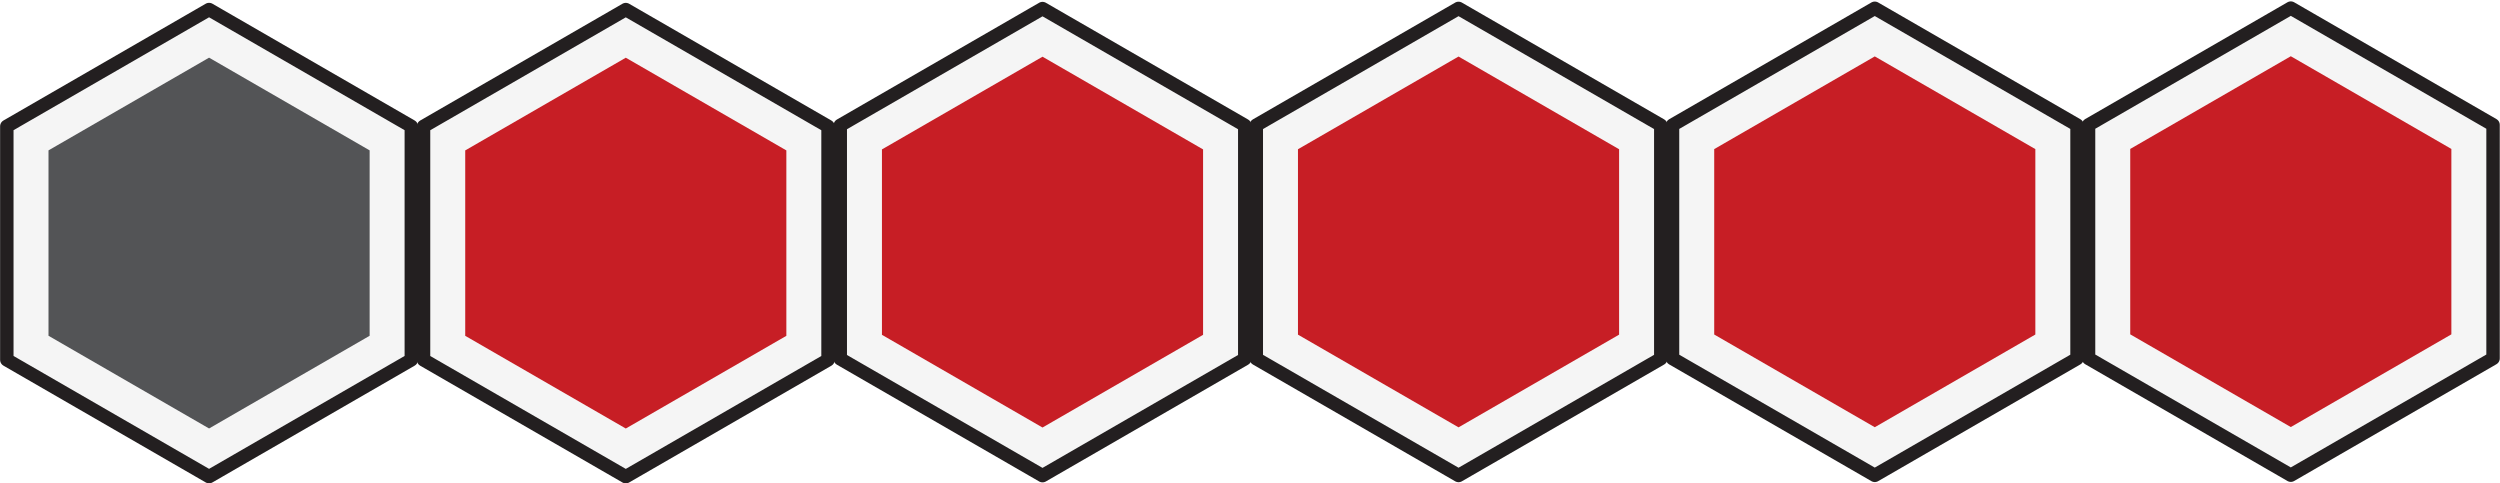
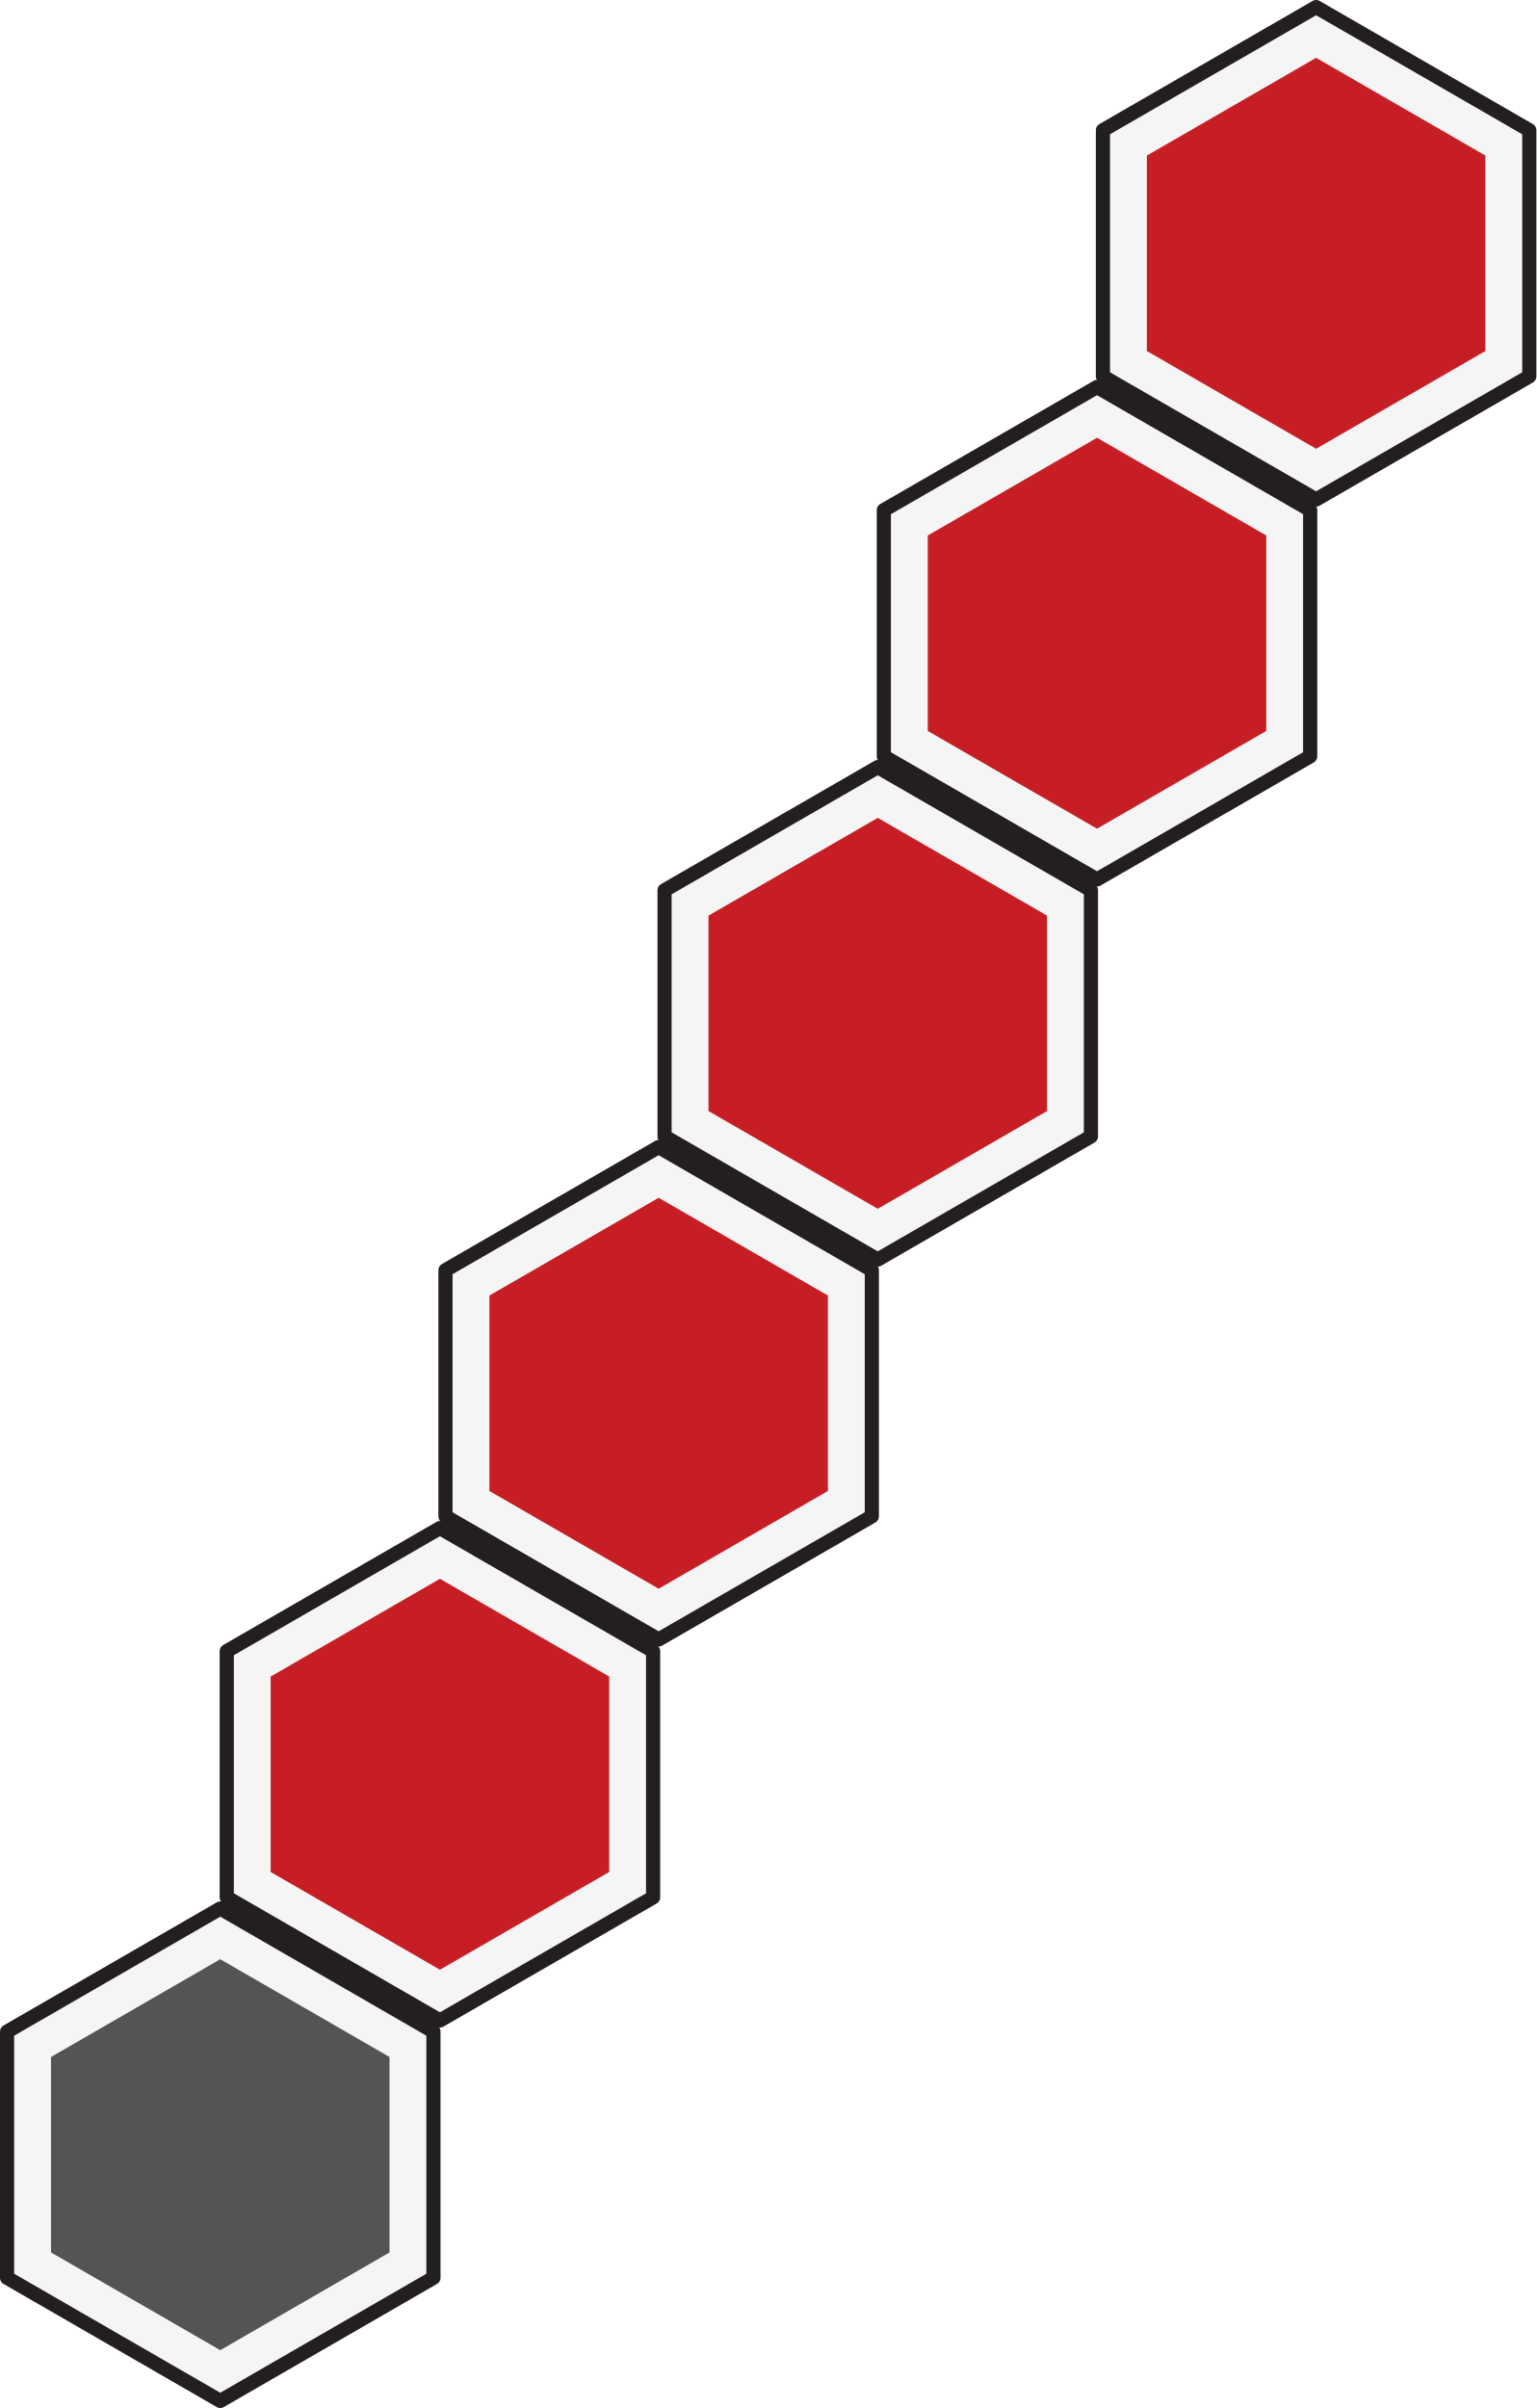
- <svg xmlns="http://www.w3.org/2000/svg" viewBox="84 57 1985 383">
-   <g transform="matrix(1.333333, 0, 0, -1.333333, 50.00002, 449.9997)" id="g4542">
+ <svg xmlns="http://www.w3.org/2000/svg" viewBox="84 57 1157.3 1813.538" version="1.1" id="svg4637" width="1157.3" height="1813.538">
+   <defs id="defs4641" />
+   <g transform="matrix(0.6666665,-1.1547,-1.1547,-0.6666665,323.1219,1952.984)" id="g4542">
    <g transform="translate(270.4375,80.4648)" id="g4544">
      <path id="path4546" style="fill:#f5f5f5;fill-opacity:1;fill-rule:nonzero;stroke:none" d="M 0,0 -120.438,-69.534 -240.875,0 V 139.07 L -120.438,208.604 0,139.07 Z" />
    </g>
    <g id="g4548">
      <g clip-path="url(#clipPath4554)" id="g4550">
        <g transform="translate(270.4375,80.4648)" id="g4556">
          <path id="path4558" style="fill:none;stroke:#231f20;stroke-width:8;stroke-linecap:butt;stroke-linejoin:round;stroke-miterlimit:10;stroke-dasharray:none;stroke-opacity:1" d="M 0,0 -120.438,-69.534 -240.875,0 V 139.07 L -120.438,208.604 0,139.07 Z" />
        </g>
      </g>
    </g>
    <g transform="translate(245.6172,94.7949)" id="g4560">
      <path id="path4562" style="fill:#535456;fill-opacity:1;fill-rule:nonzero;stroke:none" d="M 0,0 -95.617,-55.204 -191.234,0 V 110.41 L -95.617,165.615 0,110.41 Z" />
    </g>
  </g>
-   <g transform="matrix(1.333333, 0, 0, -1.333333, 380.8763, 450.0336)" id="g4493">
+   <g transform="matrix(0.6666665,-1.1547,-1.1547,-0.6666665,488.5894,1666.454)" id="g4493">
    <g transform="translate(270.4375,80.4648)" id="g4495">
      <path id="path4497" style="fill:#f5f5f5;fill-opacity:1;fill-rule:nonzero;stroke:none" d="M 0,0 -120.438,-69.534 -240.875,0 V 139.07 L -120.438,208.604 0,139.07 Z" />
    </g>
    <g id="g4499">
      <g clip-path="url(#clipPath4505)" id="g4501">
        <g transform="translate(270.4375,80.4648)" id="g4507">
          <path id="path4509" style="fill:none;stroke:#231f20;stroke-width:8;stroke-linecap:butt;stroke-linejoin:round;stroke-miterlimit:10;stroke-dasharray:none;stroke-opacity:1" d="M 0,0 -120.438,-69.534 -240.875,0 V 139.07 L -120.438,208.604 0,139.07 Z" />
        </g>
      </g>
    </g>
    <g transform="translate(245.6172,94.7949)" id="g4511">
      <path id="path4513" style="fill:#c71e25;fill-opacity:1;fill-rule:nonzero;stroke:none" d="M 0,0 -95.617,-55.204 -191.235,0 V 110.41 L -95.617,165.615 0,110.41 Z" />
    </g>
  </g>
-   <g transform="matrix(1.333333, 0, 0, -1.333333, 711.7527, 449.2373)" id="g-1">
+   <g transform="matrix(0.6666665,-1.1547,-1.1547,-0.6666665,653.3379,1379.508)" id="g-1">
    <g transform="translate(270.4375,80.4648)" id="g-2">
      <path id="path-1" style="fill:#f5f5f5;fill-opacity:1;fill-rule:nonzero;stroke:none" d="M 0,0 -120.438,-69.534 -240.875,0 V 139.07 L -120.438,208.604 0,139.07 Z" />
    </g>
    <g id="g-3">
      <g clip-path="url(#clipPath4505)" id="g-4">
        <g transform="translate(270.4375,80.4648)" id="g-5">
          <path id="path-2" style="fill:none;stroke:#231f20;stroke-width:8;stroke-linecap:butt;stroke-linejoin:round;stroke-miterlimit:10;stroke-dasharray:none;stroke-opacity:1" d="M 0,0 -120.438,-69.534 -240.875,0 V 139.07 L -120.438,208.604 0,139.07 Z" />
        </g>
      </g>
    </g>
    <g transform="translate(245.6172,94.7949)" id="g-6">
      <path id="path-3" style="fill:#c71e25;fill-opacity:1;fill-rule:nonzero;stroke:none" d="M 0,0 -95.617,-55.204 -191.235,0 V 110.41 L -95.617,165.615 0,110.41 Z" />
    </g>
  </g>
-   <g transform="matrix(1.333333, 0, 0, -1.333333, 1042.078, 449.1015)" id="g-7">
+   <g transform="matrix(0.6666665,-1.1547,-1.1547,-0.6666665,818.383,1093.37)" id="g-7">
    <g transform="translate(270.4375,80.4648)" id="g-8">
      <path id="path-4" style="fill:#f5f5f5;fill-opacity:1;fill-rule:nonzero;stroke:none" d="M 0,0 -120.438,-69.534 -240.875,0 V 139.07 L -120.438,208.604 0,139.07 Z" />
    </g>
    <g id="g-9">
      <g clip-path="url(#clipPath4505)" id="g-10">
        <g transform="translate(270.4375,80.4648)" id="g-11">
          <path id="path-5" style="fill:none;stroke:#231f20;stroke-width:8;stroke-linecap:butt;stroke-linejoin:round;stroke-miterlimit:10;stroke-dasharray:none;stroke-opacity:1" d="M 0,0 -120.438,-69.534 -240.875,0 V 139.07 L -120.438,208.604 0,139.07 Z" />
        </g>
      </g>
    </g>
    <g transform="translate(245.6172,94.7949)" id="g-12">
      <path id="path-6" style="fill:#c71e25;fill-opacity:1;fill-rule:nonzero;stroke:none" d="M 0,0 -95.617,-55.204 -191.235,0 V 110.41 L -95.617,165.615 0,110.41 Z" />
    </g>
  </g>
-   <g transform="matrix(1.333333, 0, 0, -1.333333, 1372.573, 448.9997)" id="g-13">
+   <g transform="matrix(0.6666665,-1.1547,-1.1547,-0.6666665,983.5424,807.1022)" id="g-13">
    <g transform="translate(270.4375,80.4648)" id="g-14">
      <path id="path-7" style="fill:#f5f5f5;fill-opacity:1;fill-rule:nonzero;stroke:none" d="M 0,0 -120.438,-69.534 -240.875,0 V 139.07 L -120.438,208.604 0,139.07 Z" />
    </g>
    <g id="g-15">
      <g clip-path="url(#clipPath4505)" id="g-16">
        <g transform="translate(270.4375,80.4648)" id="g-17">
          <path id="path-8" style="fill:none;stroke:#231f20;stroke-width:8;stroke-linecap:butt;stroke-linejoin:round;stroke-miterlimit:10;stroke-dasharray:none;stroke-opacity:1" d="M 0,0 -120.438,-69.534 -240.875,0 V 139.07 L -120.438,208.604 0,139.07 Z" />
        </g>
      </g>
    </g>
    <g transform="translate(245.6172,94.7949)" id="g-18">
      <path id="path-9" style="fill:#c71e25;fill-opacity:1;fill-rule:nonzero;stroke:none" d="M 0,0 -95.617,-55.204 -191.235,0 V 110.41 L -95.617,165.615 0,110.41 Z" />
    </g>
  </g>
-   <g transform="matrix(1.333333, 0, 0, -1.333333, 1702.899, 448.8639)" id="g-19">
+   <g transform="matrix(0.6666665,-1.1547,-1.1547,-0.6666665,1148.588,520.964)" id="g-19">
    <g transform="translate(270.4375,80.4648)" id="g-20">
      <path id="path-10" style="fill:#f5f5f5;fill-opacity:1;fill-rule:nonzero;stroke:none" d="M 0,0 -120.438,-69.534 -240.875,0 V 139.07 L -120.438,208.604 0,139.07 Z" />
    </g>
    <g id="g-21">
      <g clip-path="url(#clipPath4505)" id="g-22">
        <g transform="translate(270.4375,80.4648)" id="g-23">
          <path id="path-11" style="fill:none;stroke:#231f20;stroke-width:8;stroke-linecap:butt;stroke-linejoin:round;stroke-miterlimit:10;stroke-dasharray:none;stroke-opacity:1" d="M 0,0 -120.438,-69.534 -240.875,0 V 139.07 L -120.438,208.604 0,139.07 Z" />
        </g>
      </g>
    </g>
    <g transform="translate(245.6172,94.7949)" id="g-24">
      <path id="path-12" style="fill:#c71e25;fill-opacity:1;fill-rule:nonzero;stroke:none" d="M 0,0 -95.617,-55.204 -191.235,0 V 110.41 L -95.617,165.615 0,110.41 Z" />
    </g>
  </g>
</svg>
